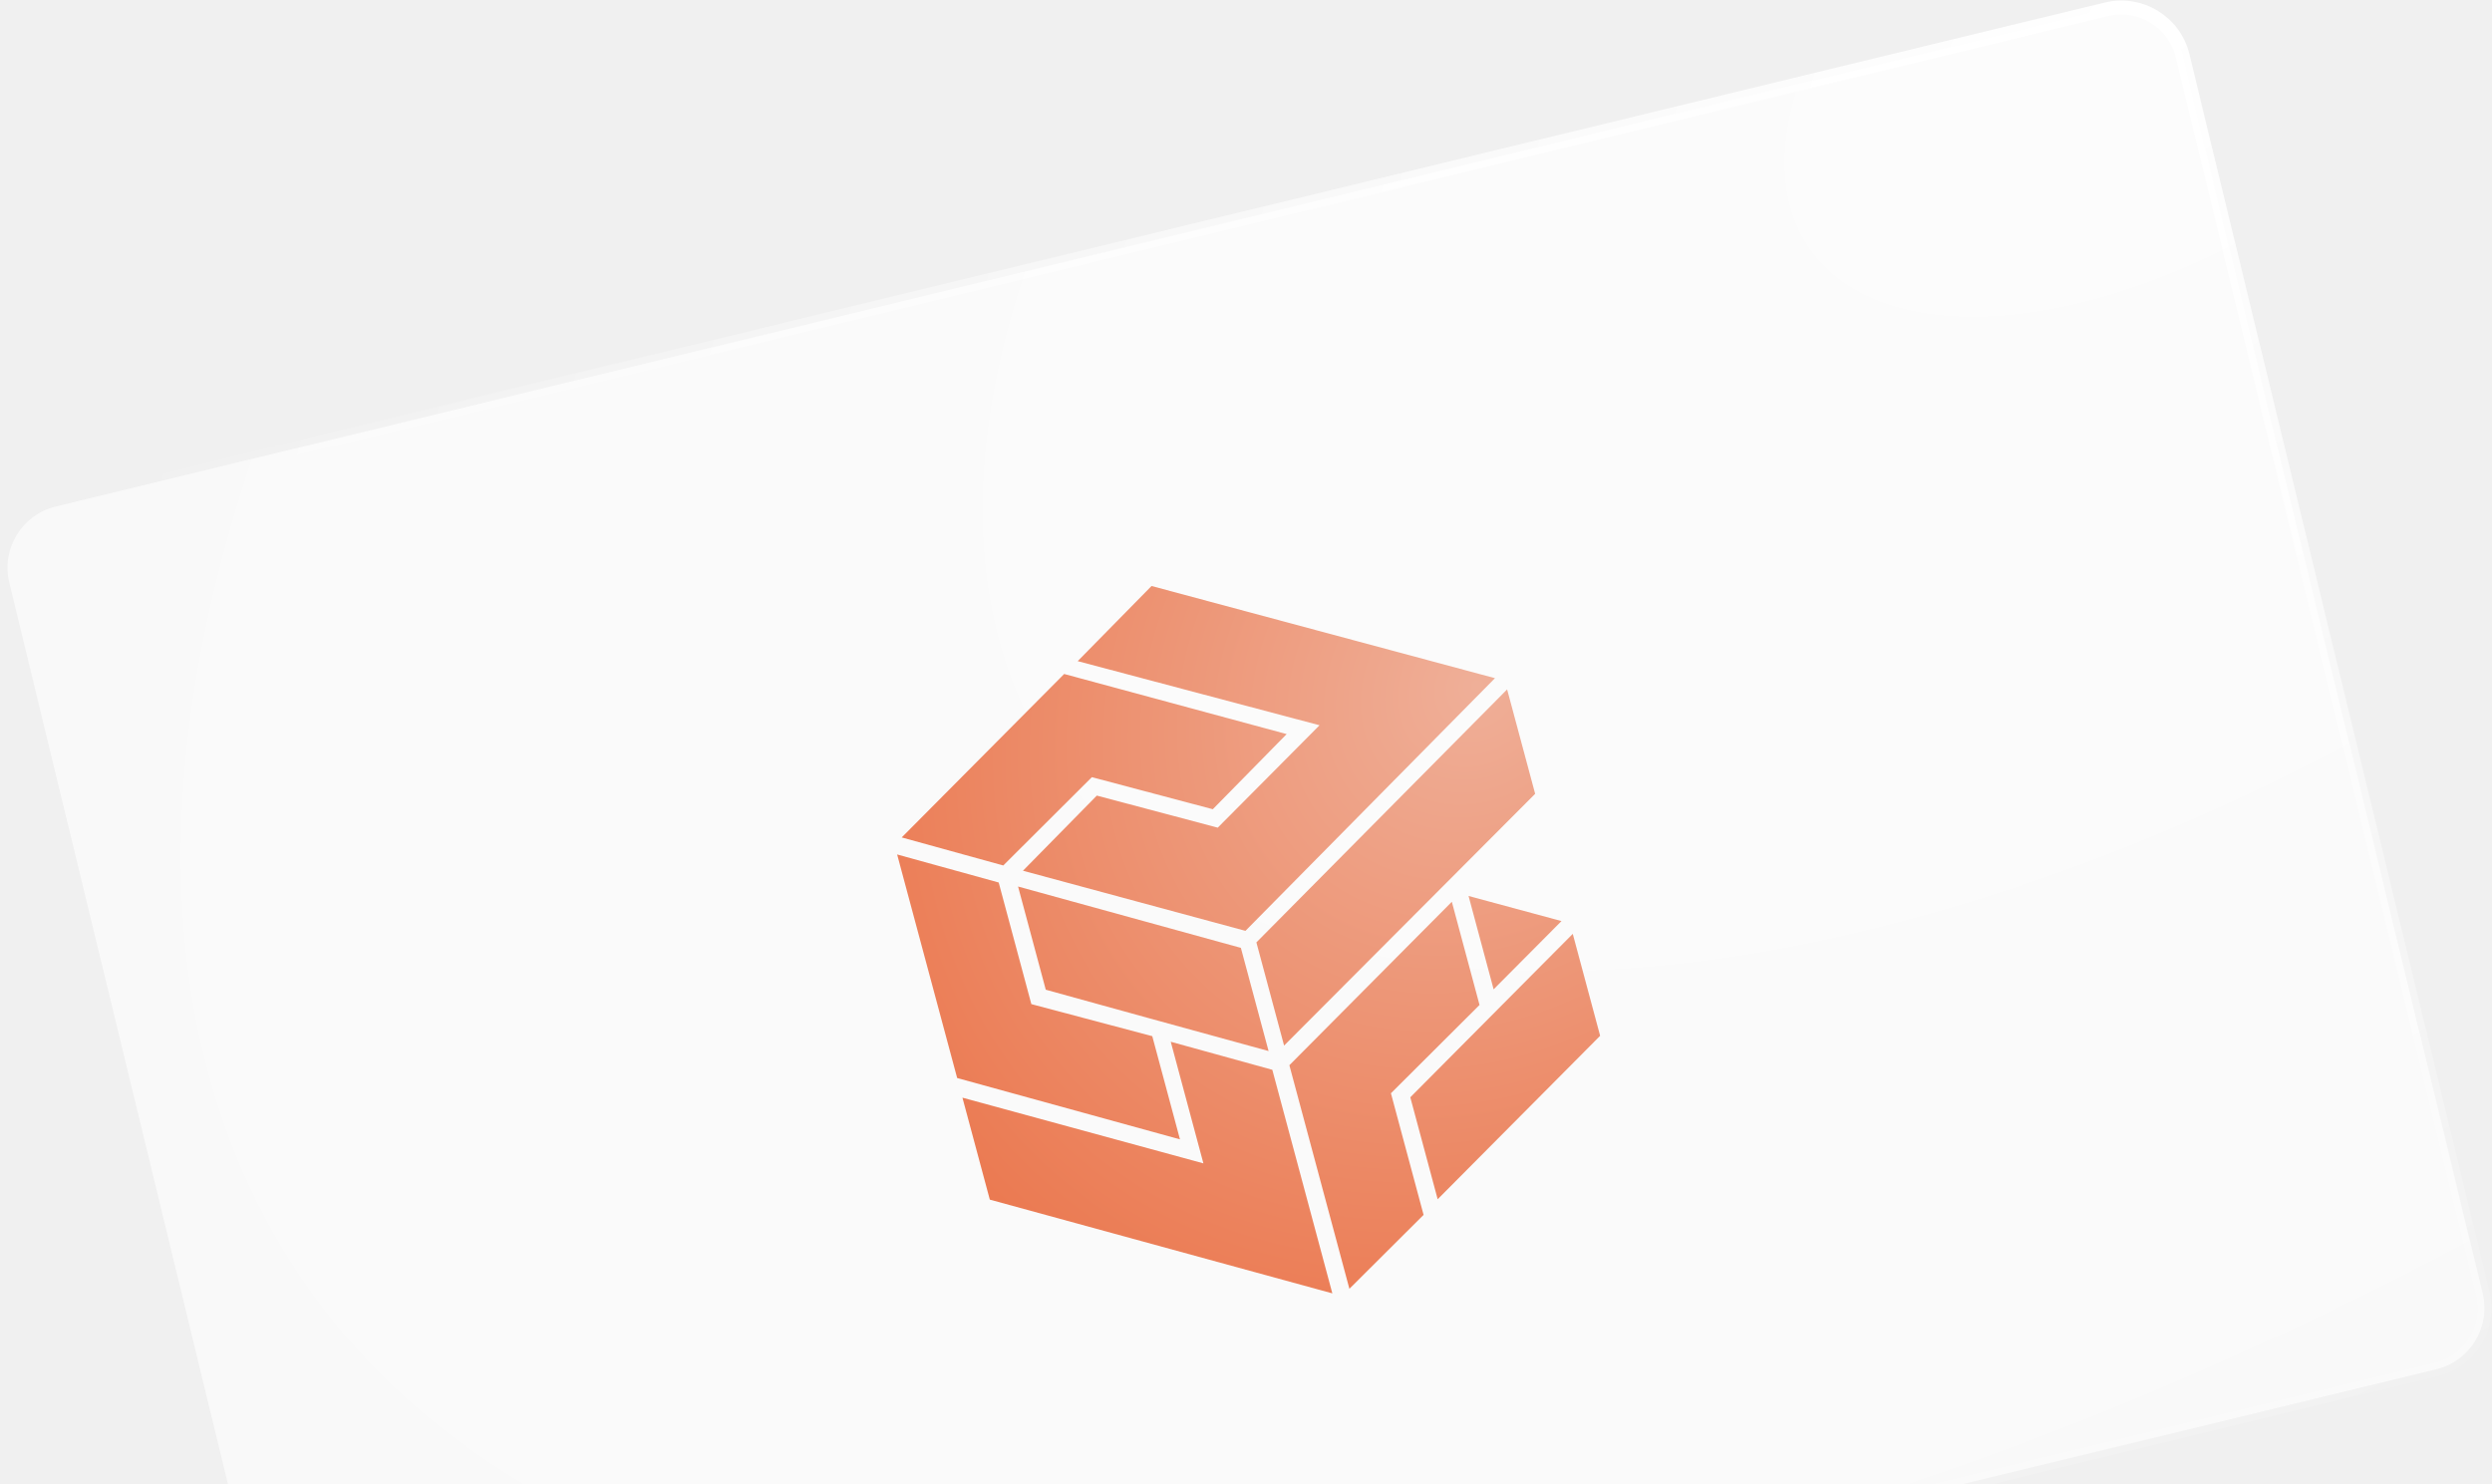
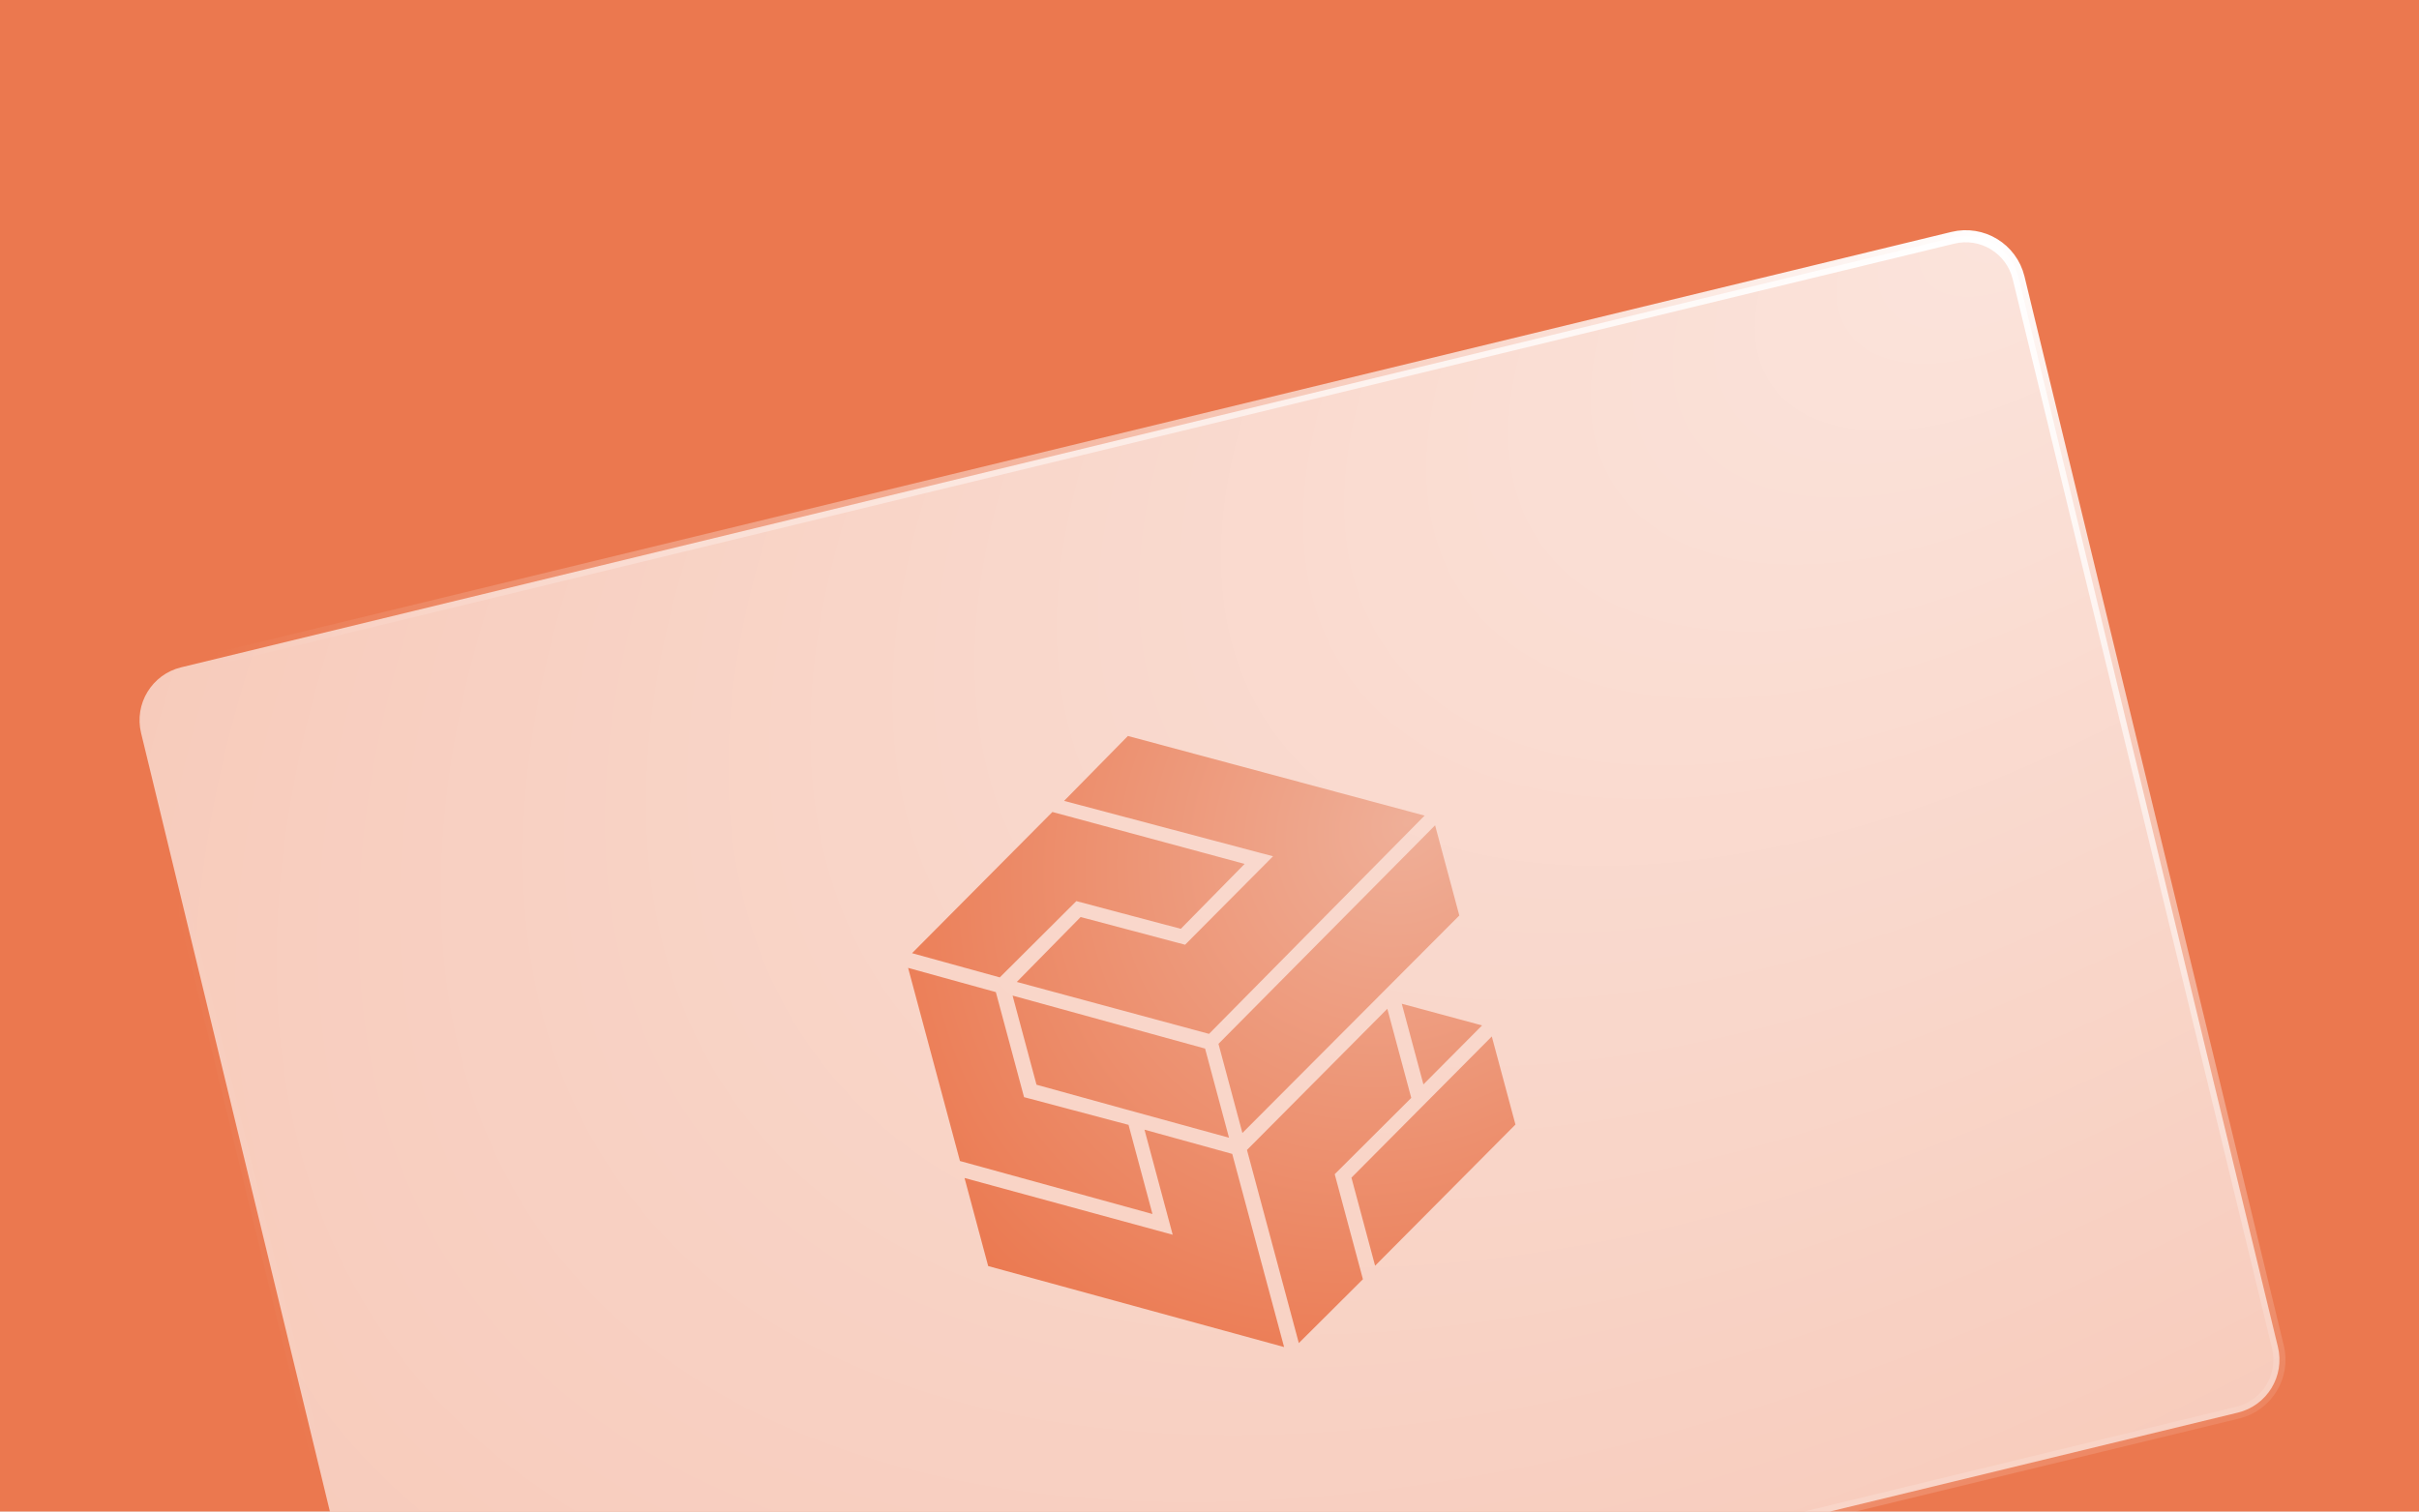
- <svg xmlns="http://www.w3.org/2000/svg" width="712" height="424" viewBox="0 0 712 424" fill="none">
-   <rect x="-1.585" y="148.987" width="638.925" height="399.891" rx="18" transform="rotate(-13.6308 -1.585 148.987)" fill="url(#paint0_radial_0_1)" stroke="url(#paint1_radial_0_1)" stroke-width="4" />
-   <path d="M327.808 290.833L298.79 282.818L290.874 253.333L354.537 270.862L362.453 300.347L327.808 290.833ZM307.912 188.924L329.015 167.454L427.134 193.796L355.843 265.996L292.274 248.817L313.377 227.347L347.927 236.511L377.014 207.252L307.912 188.924ZM304.047 192.596L367.616 209.775L346.514 231.245L311.963 222.082L286.648 247.317L257.629 239.303L304.047 192.596ZM256.324 244.169L285.342 252.184L294.671 286.934L329.222 296.098L337.138 325.583L273.475 308.054L256.324 244.169ZM274.982 313.67L343.83 332.442L334.501 297.691L363.519 305.706L380.67 369.591L282.804 342.804L274.982 313.67ZM385.542 368.283L368.392 304.398L414.809 257.692L422.725 287.177L397.41 312.413L406.739 347.163L385.542 368.283ZM457.182 295.99L410.764 342.696L402.942 313.562L449.36 266.855L457.182 295.99ZM426.75 282.71L419.588 256.033L446.141 263.204L426.75 282.71ZM438.617 226.84L366.884 298.782L358.968 269.296L430.607 197.003L438.617 226.84Z" fill="url(#paint2_radial_0_1)" />
+ <svg xmlns="http://www.w3.org/2000/svg" width="800" height="500" viewBox="0 0 800 500" fill="none">
+   <g clip-path="url(#clip0_1323_176)">
+     <rect width="800" height="500" fill="#EB784F" />
+     <rect x="42.415" y="224.987" width="638.925" height="399.891" rx="18" transform="rotate(-13.6308 42.415 224.987)" fill="url(#paint0_radial_1323_176)" stroke="url(#paint1_radial_1323_176)" stroke-width="4" />
+     <path d="M371.808 366.833L342.79 358.818L334.874 329.333L398.537 346.862L406.453 376.347L371.808 366.833ZM351.912 264.924L373.015 243.454L471.134 269.796L399.843 341.996L336.274 324.817L357.377 303.347L391.927 312.511L421.014 283.252L351.912 264.924ZM348.047 268.596L411.616 285.775L390.514 307.245L355.963 298.082L330.648 323.317L301.629 315.303L348.047 268.596ZM300.324 320.169L329.342 328.184L338.671 362.934L373.222 372.098L381.138 401.583L317.475 384.054L300.324 320.169ZM318.982 389.67L387.83 408.442L378.501 373.691L407.519 381.706L424.67 445.591L326.804 418.804L318.982 389.67ZM429.542 444.283L412.392 380.398L458.809 333.692L466.725 363.177L441.41 388.413L450.739 423.163L429.542 444.283ZM501.182 371.99L454.764 418.696L446.942 389.562L493.36 342.855L501.182 371.99ZM470.75 358.71L463.588 332.033L490.141 339.204L470.75 358.71ZM482.617 302.84L410.884 374.782L402.968 345.296L474.607 273.003L482.617 302.84Z" fill="url(#paint2_radial_1323_176)" />
+   </g>
  <defs>
-     <radialGradient id="paint0_radial_0_1" cx="0" cy="0" r="1" gradientUnits="userSpaceOnUse" gradientTransform="translate(640.536 147.713) rotate(159.328) scale(780.491 421.08)">
+     <radialGradient id="paint0_radial_1323_176" cx="0" cy="0" r="1" gradientUnits="userSpaceOnUse" gradientTransform="translate(684.536 223.713) rotate(159.328) scale(780.491 421.08)">
      <stop stop-color="white" stop-opacity="0.8" />
      <stop offset="1" stop-color="white" stop-opacity="0.6" />
    </radialGradient>
-     <radialGradient id="paint1_radial_0_1" cx="0" cy="0" r="1" gradientUnits="userSpaceOnUse" gradientTransform="translate(631.786 151.793) rotate(155.615) scale(691.128 410.953)">
+     <radialGradient id="paint1_radial_1323_176" cx="0" cy="0" r="1" gradientUnits="userSpaceOnUse" gradientTransform="translate(675.786 227.793) rotate(155.615) scale(691.128 410.953)">
      <stop stop-color="white" />
      <stop offset="1" stop-color="white" stop-opacity="0" />
    </radialGradient>
-     <radialGradient id="paint2_radial_0_1" cx="0" cy="0" r="1" gradientUnits="userSpaceOnUse" gradientTransform="translate(421.756 196.106) rotate(130.278) scale(208.199 180.19)">
+     <radialGradient id="paint2_radial_1323_176" cx="0" cy="0" r="1" gradientUnits="userSpaceOnUse" gradientTransform="translate(465.756 272.106) rotate(130.278) scale(208.199 180.19)">
      <stop stop-color="#EFAF98" />
      <stop offset="1" stop-color="#EB784F" />
    </radialGradient>
+     <clipPath id="clip0_1323_176">
+       <rect width="800" height="500" fill="white" />
+     </clipPath>
  </defs>
</svg>
